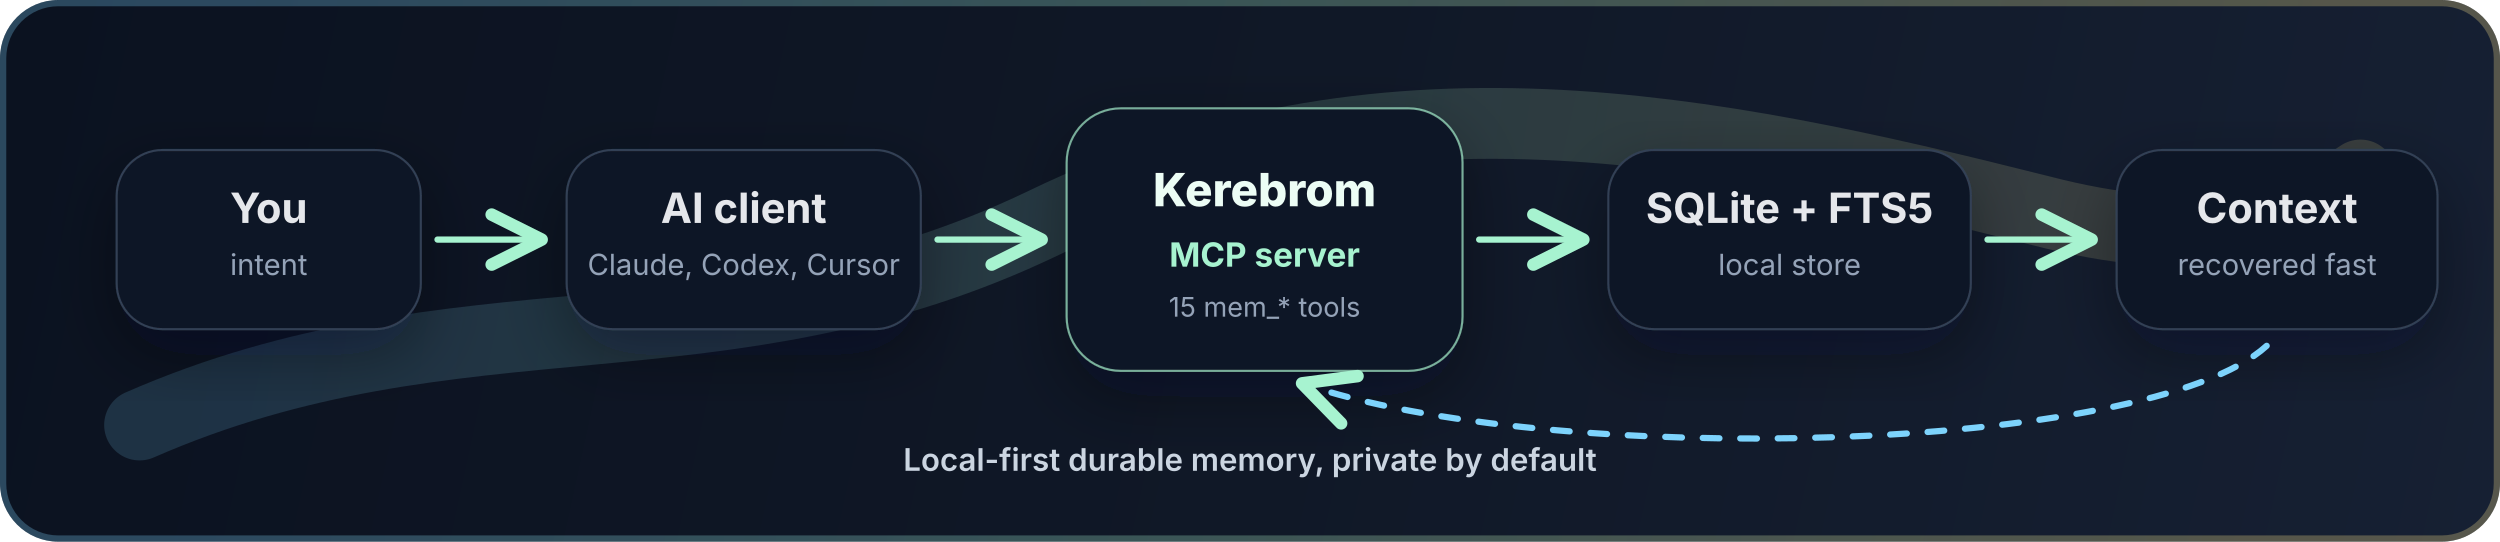
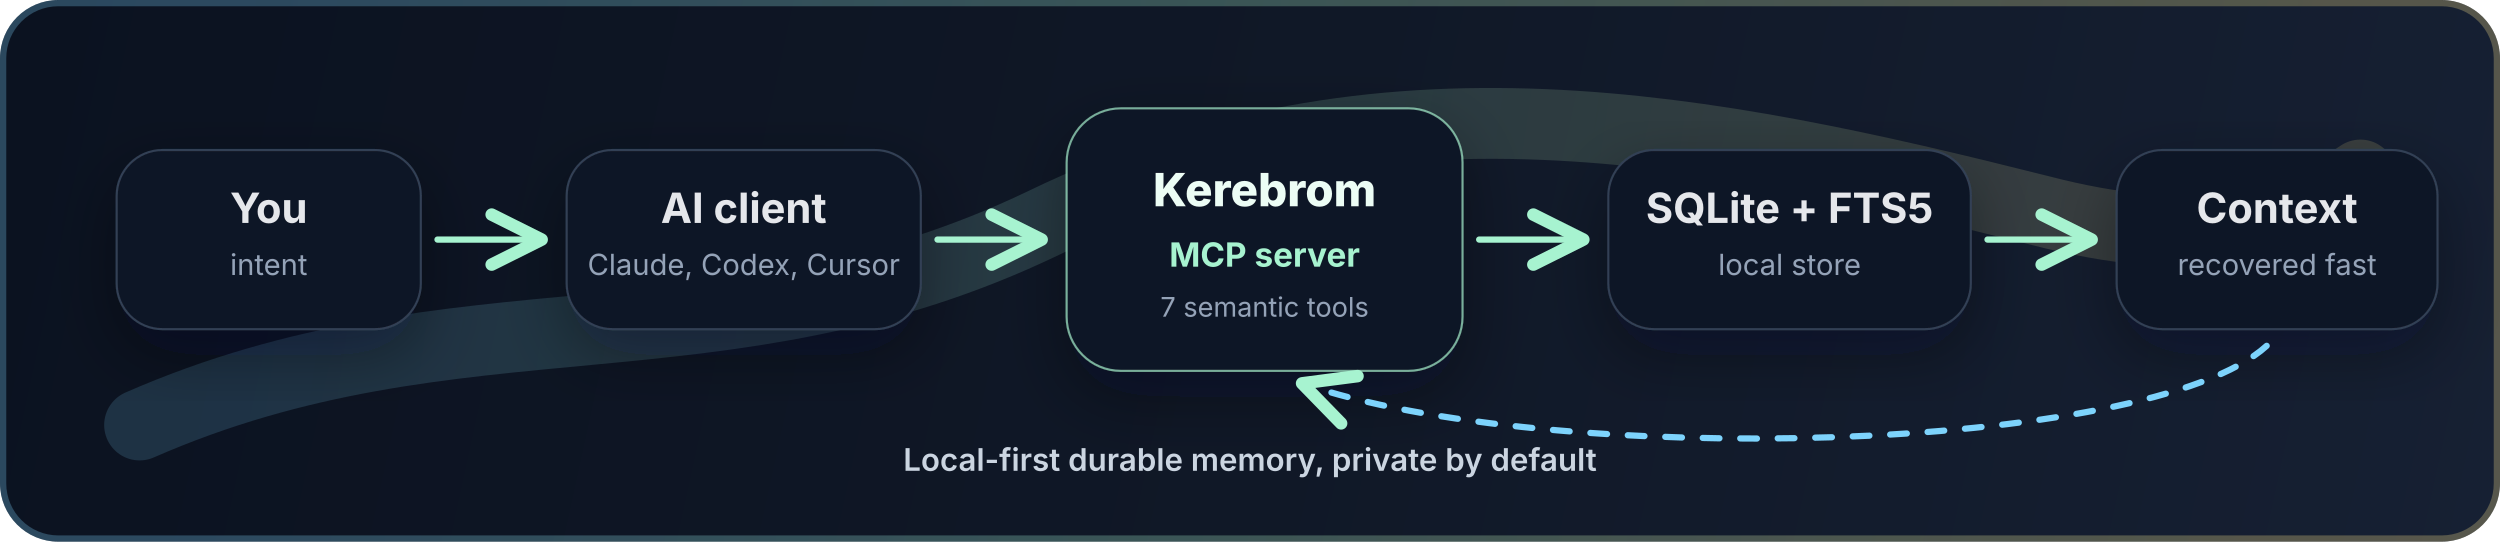
<svg xmlns="http://www.w3.org/2000/svg" width="1200" height="260" viewBox="0 0 1200 260" fill="none" role="img" aria-labelledby="title desc">
  <defs>
    <linearGradient id="bg" x1="0" y1="0" x2="1200" y2="260" gradientUnits="userSpaceOnUse">
      <stop stop-color="#0B1220" />
      <stop offset="0.52" stop-color="#101827" />
      <stop offset="1" stop-color="#162033" />
    </linearGradient>
    <linearGradient id="accent" x1="112" y1="60" x2="1088" y2="202" gradientUnits="userSpaceOnUse">
      <stop stop-color="#7DD3FC" />
      <stop offset="0.48" stop-color="#A7F3D0" />
      <stop offset="1" stop-color="#FDE68A" />
    </linearGradient>
    <filter id="shadow" x="-20%" y="-30%" width="140%" height="170%" color-interpolation-filters="sRGB">
      <feDropShadow dx="0" dy="12" stdDeviation="16" flood-color="#020617" flood-opacity="0.36" />
    </filter>
    <marker id="arrow" markerWidth="12" markerHeight="12" refX="10" refY="6" orient="auto" markerUnits="strokeWidth">
      <path d="M2 2L10 6L2 10" stroke="#A7F3D0" stroke-width="2" stroke-linecap="round" stroke-linejoin="round" />
    </marker>
  </defs>
  <rect width="1200" height="260" rx="28" fill="url(#bg)" />
  <rect x="1.5" y="1.5" width="1197" height="257" rx="26.5" stroke="url(#accent)" stroke-opacity="0.28" stroke-width="3" />
  <path d="M67 204C220 137 347 181 501 107C662 29 820 61 979 101C1052 120 1095 110 1133 84" stroke="url(#accent)" stroke-opacity="0.16" stroke-width="34" stroke-linecap="round" />
  <g filter="url(#shadow)">
    <rect x="56" y="72" width="146" height="86" rx="22" fill="#111827" stroke="#334155" />
    <text x="129" y="107" text-anchor="middle" fill="#E5E7EB" font-family="ui-sans-serif, system-ui, -apple-system, BlinkMacSystemFont, Segoe UI, sans-serif" font-size="20" font-weight="700">You</text>
    <text x="129" y="132" text-anchor="middle" fill="#94A3B8" font-family="ui-sans-serif, system-ui, -apple-system, BlinkMacSystemFont, Segoe UI, sans-serif" font-size="14">intent</text>
  </g>
  <g filter="url(#shadow)">
    <rect x="272" y="72" width="170" height="86" rx="22" fill="#111827" stroke="#334155" />
    <text x="357" y="107" text-anchor="middle" fill="#E5E7EB" font-family="ui-sans-serif, system-ui, -apple-system, BlinkMacSystemFont, Segoe UI, sans-serif" font-size="20" font-weight="700">AI client</text>
    <text x="357" y="132" text-anchor="middle" fill="#94A3B8" font-family="ui-sans-serif, system-ui, -apple-system, BlinkMacSystemFont, Segoe UI, sans-serif" font-size="14">Claude, Codex, Cursor</text>
  </g>
  <g filter="url(#shadow)">
    <rect x="512" y="52" width="190" height="126" rx="26" fill="#111827" stroke="#A7F3D0" stroke-opacity="0.68" />
    <text x="607" y="99" text-anchor="middle" fill="#ECFDF5" font-family="ui-sans-serif, system-ui, -apple-system, BlinkMacSystemFont, Segoe UI, sans-serif" font-size="22" font-weight="800">Kerebrom</text>
    <text x="607" y="128" text-anchor="middle" fill="#A7F3D0" font-family="ui-sans-serif, system-ui, -apple-system, BlinkMacSystemFont, Segoe UI, sans-serif" font-size="16" font-weight="700">MCP server</text>
-     <text x="607" y="152" text-anchor="middle" fill="#94A3B8" font-family="ui-sans-serif, system-ui, -apple-system, BlinkMacSystemFont, Segoe UI, sans-serif" font-size="13">15 mem_* tools</text>
+     <text x="607" y="152" text-anchor="middle" fill="#94A3B8" font-family="ui-sans-serif, system-ui, -apple-system, BlinkMacSystemFont, Segoe UI, sans-serif" font-size="13">7 semantic tools</text>
  </g>
  <g filter="url(#shadow)">
    <rect x="772" y="72" width="174" height="86" rx="22" fill="#111827" stroke="#334155" />
    <text x="859" y="107" text-anchor="middle" fill="#E5E7EB" font-family="ui-sans-serif, system-ui, -apple-system, BlinkMacSystemFont, Segoe UI, sans-serif" font-size="20" font-weight="700">SQLite + FTS5</text>
    <text x="859" y="132" text-anchor="middle" fill="#94A3B8" font-family="ui-sans-serif, system-ui, -apple-system, BlinkMacSystemFont, Segoe UI, sans-serif" font-size="14">local store</text>
  </g>
  <g filter="url(#shadow)">
    <rect x="1016" y="72" width="154" height="86" rx="22" fill="#111827" stroke="#334155" />
    <text x="1093" y="107" text-anchor="middle" fill="#E5E7EB" font-family="ui-sans-serif, system-ui, -apple-system, BlinkMacSystemFont, Segoe UI, sans-serif" font-size="20" font-weight="700">Context</text>
    <text x="1093" y="132" text-anchor="middle" fill="#94A3B8" font-family="ui-sans-serif, system-ui, -apple-system, BlinkMacSystemFont, Segoe UI, sans-serif" font-size="14">recovered fast</text>
  </g>
  <path d="M210 115H260" stroke="#A7F3D0" stroke-width="3" stroke-linecap="round" marker-end="url(#arrow)" />
  <path d="M450 115H500" stroke="#A7F3D0" stroke-width="3" stroke-linecap="round" marker-end="url(#arrow)" />
  <path d="M710 115H760" stroke="#A7F3D0" stroke-width="3" stroke-linecap="round" marker-end="url(#arrow)" />
  <path d="M954 115H1004" stroke="#A7F3D0" stroke-width="3" stroke-linecap="round" marker-end="url(#arrow)" />
  <path d="M1088 166C1031 218 743 225 625 184" stroke="#7DD3FC" stroke-width="3" stroke-linecap="round" stroke-dasharray="8 10" marker-end="url(#arrow)" />
  <text x="600" y="226" text-anchor="middle" fill="#CBD5E1" font-family="ui-sans-serif, system-ui, -apple-system, BlinkMacSystemFont, Segoe UI, sans-serif" font-size="15" font-weight="600">Local-first durable memory, private by default</text>
</svg>
